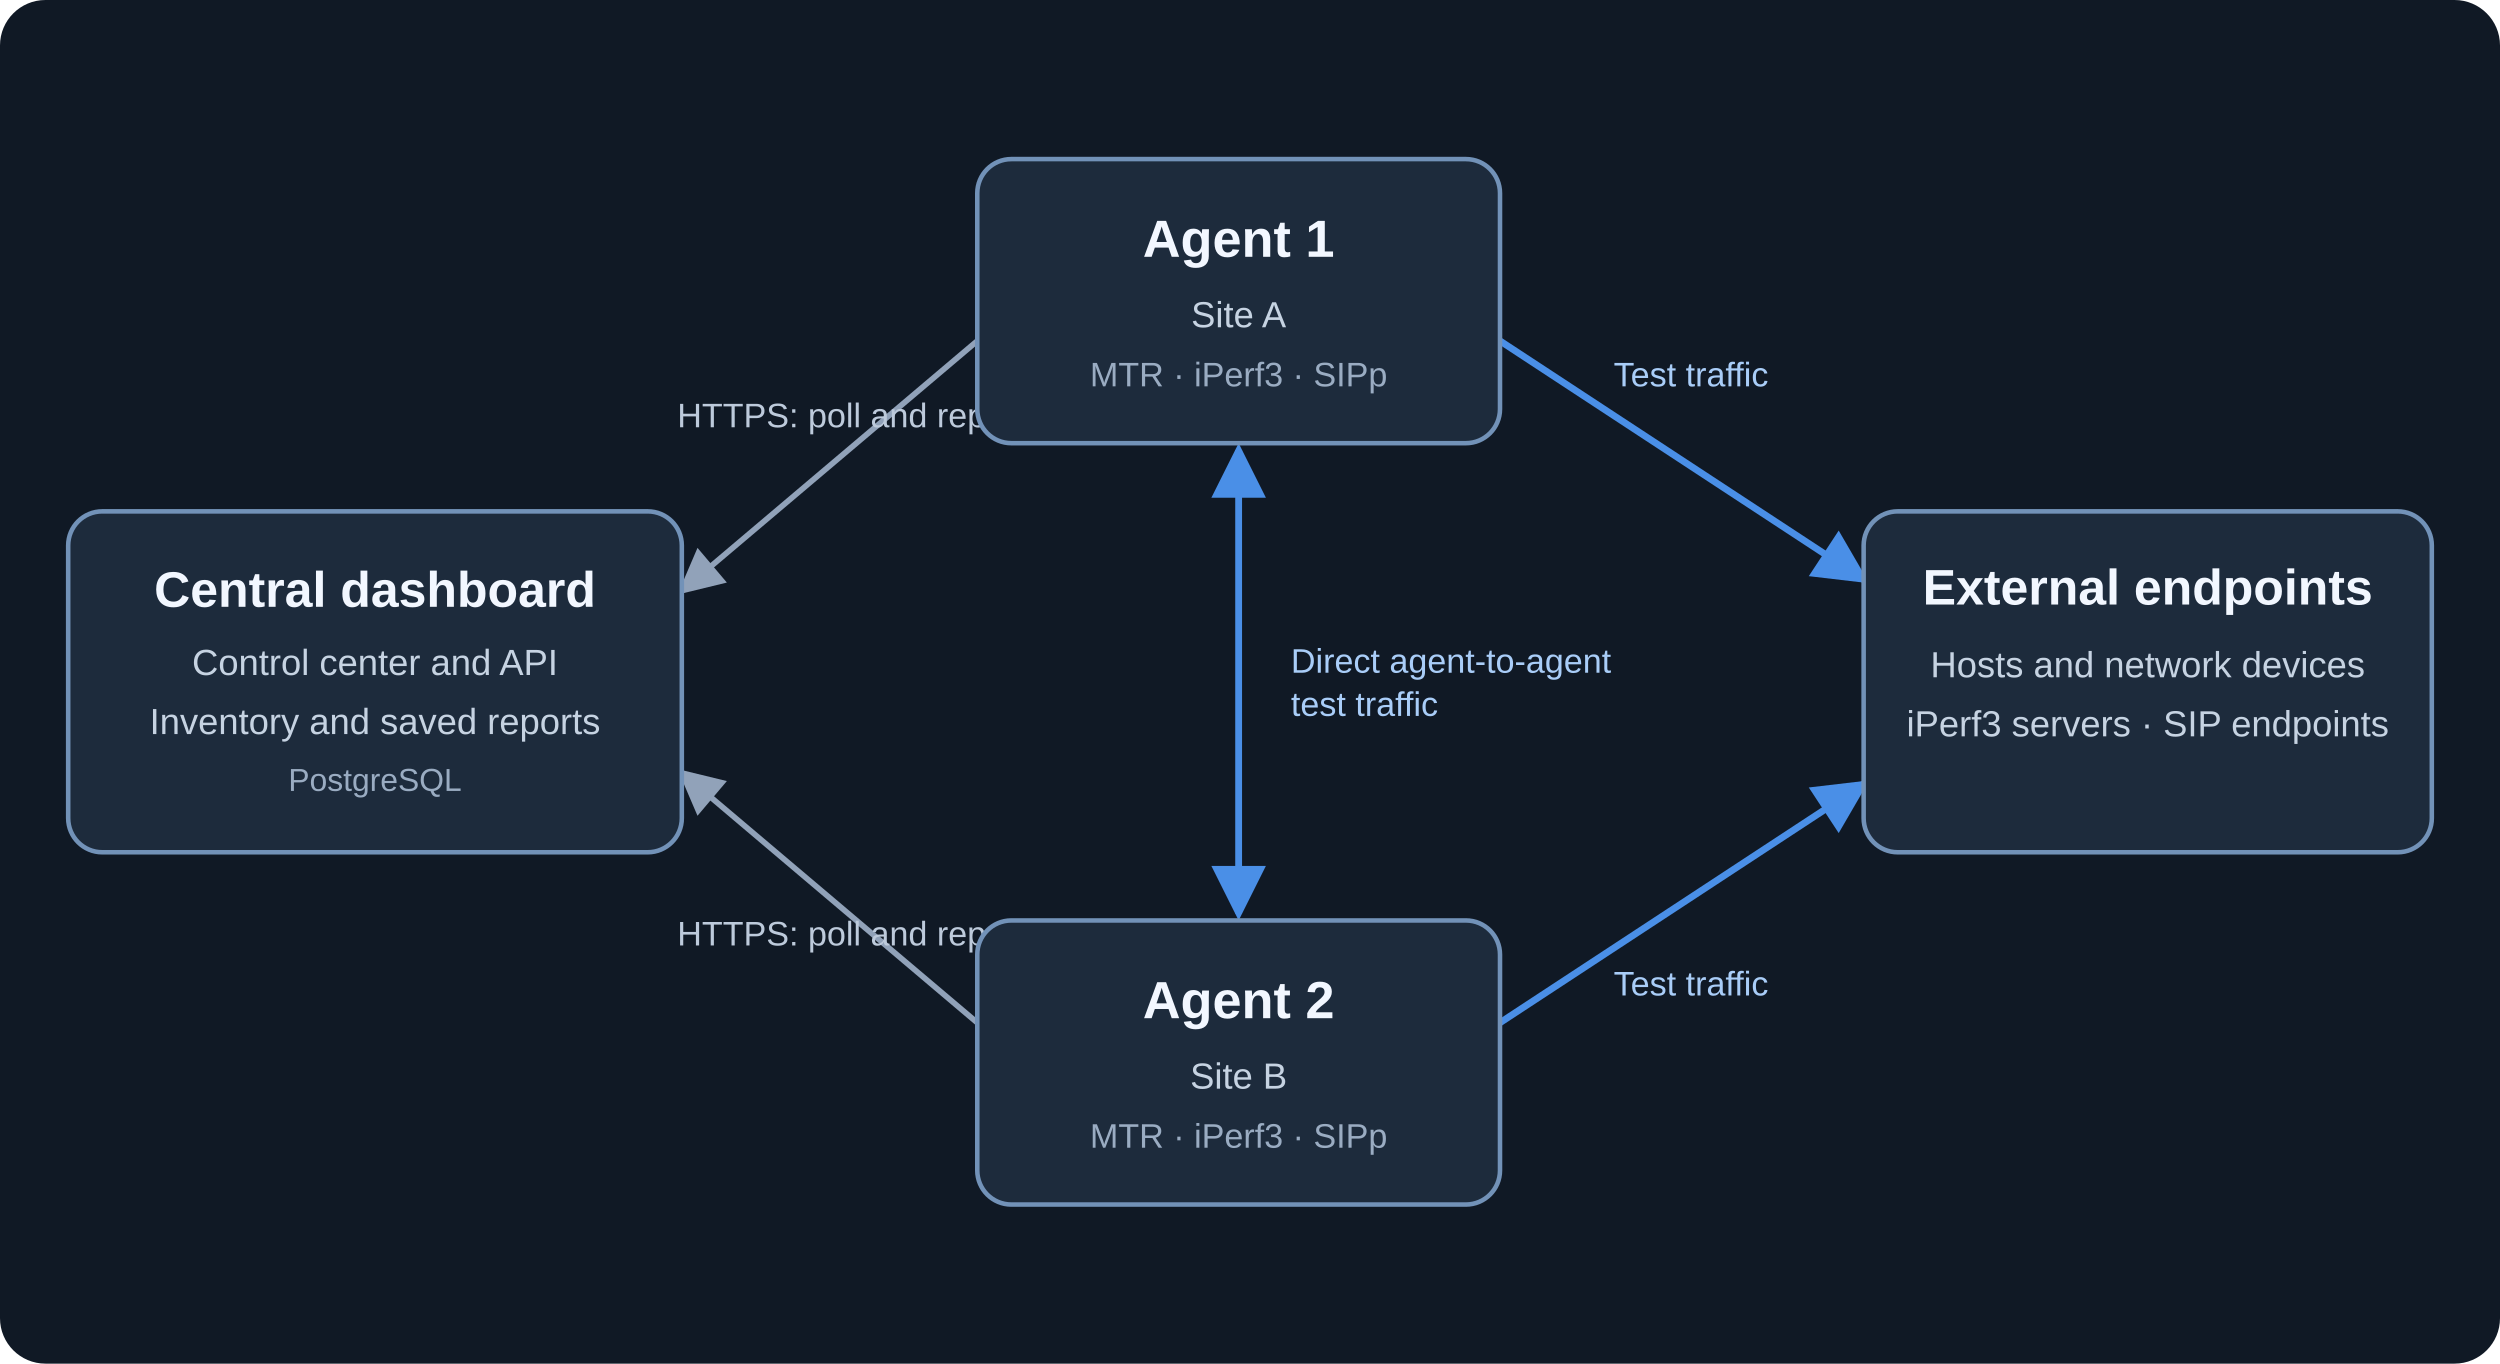
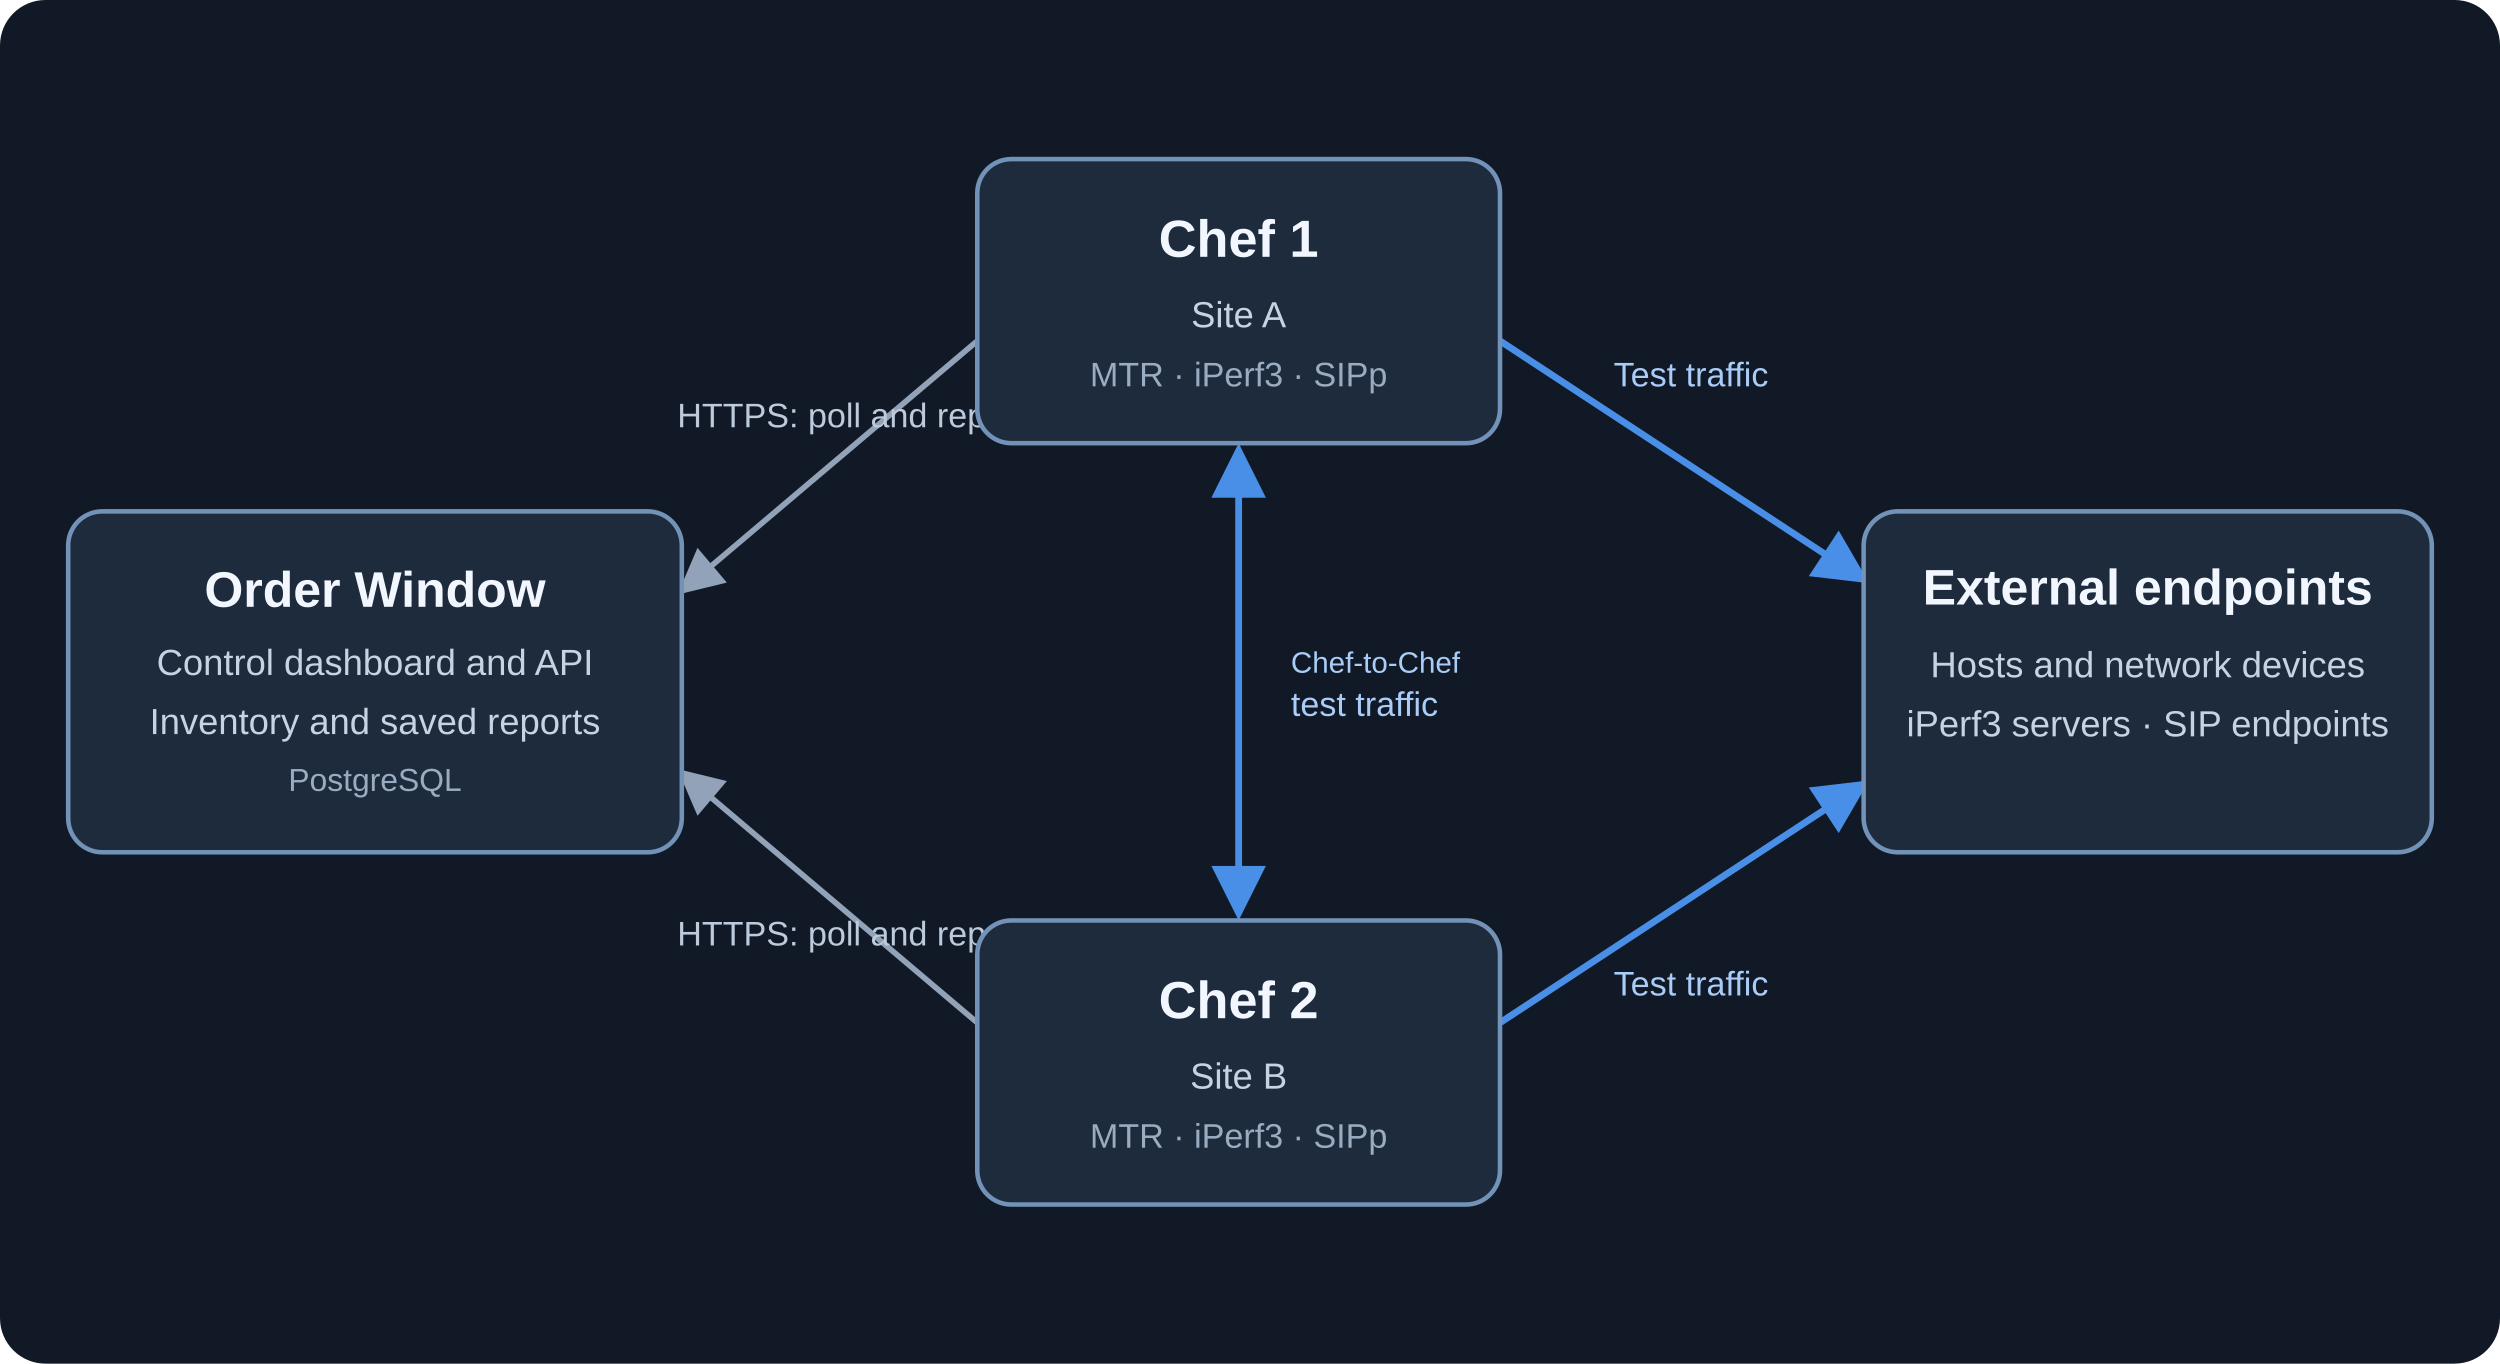
<svg xmlns="http://www.w3.org/2000/svg" viewBox="0 0 1100 600" role="img" aria-labelledby="title description">
  <defs>
    <marker id="arrow-blue" markerWidth="10" markerHeight="10" refX="8" refY="5" orient="auto-start-reverse" markerUnits="strokeWidth">
      <path d="M1 1 L9 5 L1 9 Z" fill="#4a8fe7" />
    </marker>
    <marker id="arrow-gray" markerWidth="10" markerHeight="10" refX="8" refY="5" orient="auto" markerUnits="strokeWidth">
      <path d="M1 1 L9 5 L1 9 Z" fill="#91a2b9" />
    </marker>
  </defs>
  <rect width="1100" height="600" rx="20" fill="#101925" />
  <path d="M430 150 L300 260" fill="none" stroke="#91a2b9" stroke-width="2.5" marker-end="url(#arrow-gray)" />
  <path d="M430 450 L300 340" fill="none" stroke="#91a2b9" stroke-width="2.5" marker-end="url(#arrow-gray)" />
  <text x="298" y="188" fill="#bdcadb" font-family="Arial, sans-serif" font-size="15">HTTPS: poll and report</text>
  <text x="298" y="416" fill="#bdcadb" font-family="Arial, sans-serif" font-size="15">HTTPS: poll and report</text>
  <path d="M545 198 L545 402" fill="none" stroke="#4a8fe7" stroke-width="3" marker-start="url(#arrow-blue)" marker-end="url(#arrow-blue)" />
  <rect x="559" y="277" width="160" height="46" rx="8" fill="#101925" />
-   <text x="568" y="296" fill="#a9cdf8" font-family="Arial, sans-serif" font-size="15">Direct agent-to-agent</text>
+   <text x="568" y="296" fill="#a9cdf8" font-family="Arial, sans-serif" font-size="13">Chef-to-Chef</text>
  <text x="568" y="315" fill="#a9cdf8" font-family="Arial, sans-serif" font-size="15">test traffic</text>
  <path d="M660 150 L820 255" fill="none" stroke="#4a8fe7" stroke-width="3" marker-end="url(#arrow-blue)" />
  <path d="M660 450 L820 345" fill="none" stroke="#4a8fe7" stroke-width="3" marker-end="url(#arrow-blue)" />
  <text x="710" y="170" fill="#a9cdf8" font-family="Arial, sans-serif" font-size="15">Test traffic</text>
  <text x="710" y="438" fill="#a9cdf8" font-family="Arial, sans-serif" font-size="15">Test traffic</text>
  <rect x="30" y="225" width="270" height="150" rx="15" fill="#1d2b3c" stroke="#7292b8" stroke-width="2" />
-   <text x="165" y="267" text-anchor="middle" fill="#f2f7ff" font-family="Arial, sans-serif" font-size="22" font-weight="bold">Central dashboard</text>
-   <text x="165" y="297" text-anchor="middle" fill="#c6d3e2" font-family="Arial, sans-serif" font-size="16">Control center and API</text>
+   <text x="165" y="267" text-anchor="middle" fill="#f2f7ff" font-family="Arial, sans-serif" font-size="22" font-weight="bold">Order Window</text>
+   <text x="165" y="297" text-anchor="middle" fill="#c6d3e2" font-family="Arial, sans-serif" font-size="16">Control dashboard and API</text>
  <text x="165" y="323" text-anchor="middle" fill="#c6d3e2" font-family="Arial, sans-serif" font-size="16">Inventory and saved reports</text>
  <text x="165" y="348" text-anchor="middle" fill="#9aacc2" font-family="Arial, sans-serif" font-size="14">PostgreSQL</text>
  <rect x="430" y="70" width="230" height="125" rx="15" fill="#1d2b3c" stroke="#7292b8" stroke-width="2" />
-   <text x="545" y="113" text-anchor="middle" fill="#f2f7ff" font-family="Arial, sans-serif" font-size="23" font-weight="bold">Agent 1</text>
+   <text x="545" y="113" text-anchor="middle" fill="#f2f7ff" font-family="Arial, sans-serif" font-size="23" font-weight="bold">Chef 1</text>
  <text x="545" y="144" text-anchor="middle" fill="#c6d3e2" font-family="Arial, sans-serif" font-size="16">Site A</text>
  <text x="545" y="170" text-anchor="middle" fill="#9aacc2" font-family="Arial, sans-serif" font-size="15">MTR · iPerf3 · SIPp</text>
  <rect x="430" y="405" width="230" height="125" rx="15" fill="#1d2b3c" stroke="#7292b8" stroke-width="2" />
-   <text x="545" y="448" text-anchor="middle" fill="#f2f7ff" font-family="Arial, sans-serif" font-size="23" font-weight="bold">Agent 2</text>
+   <text x="545" y="448" text-anchor="middle" fill="#f2f7ff" font-family="Arial, sans-serif" font-size="23" font-weight="bold">Chef 2</text>
  <text x="545" y="479" text-anchor="middle" fill="#c6d3e2" font-family="Arial, sans-serif" font-size="16">Site B</text>
  <text x="545" y="505" text-anchor="middle" fill="#9aacc2" font-family="Arial, sans-serif" font-size="15">MTR · iPerf3 · SIPp</text>
  <rect x="820" y="225" width="250" height="150" rx="15" fill="#1d2b3c" stroke="#7292b8" stroke-width="2" />
  <text x="945" y="266" text-anchor="middle" fill="#f2f7ff" font-family="Arial, sans-serif" font-size="22" font-weight="bold">External endpoints</text>
  <text x="945" y="298" text-anchor="middle" fill="#c6d3e2" font-family="Arial, sans-serif" font-size="16">Hosts and network devices</text>
  <text x="945" y="324" text-anchor="middle" fill="#c6d3e2" font-family="Arial, sans-serif" font-size="16">iPerf3 servers · SIP endpoints</text>
</svg>
